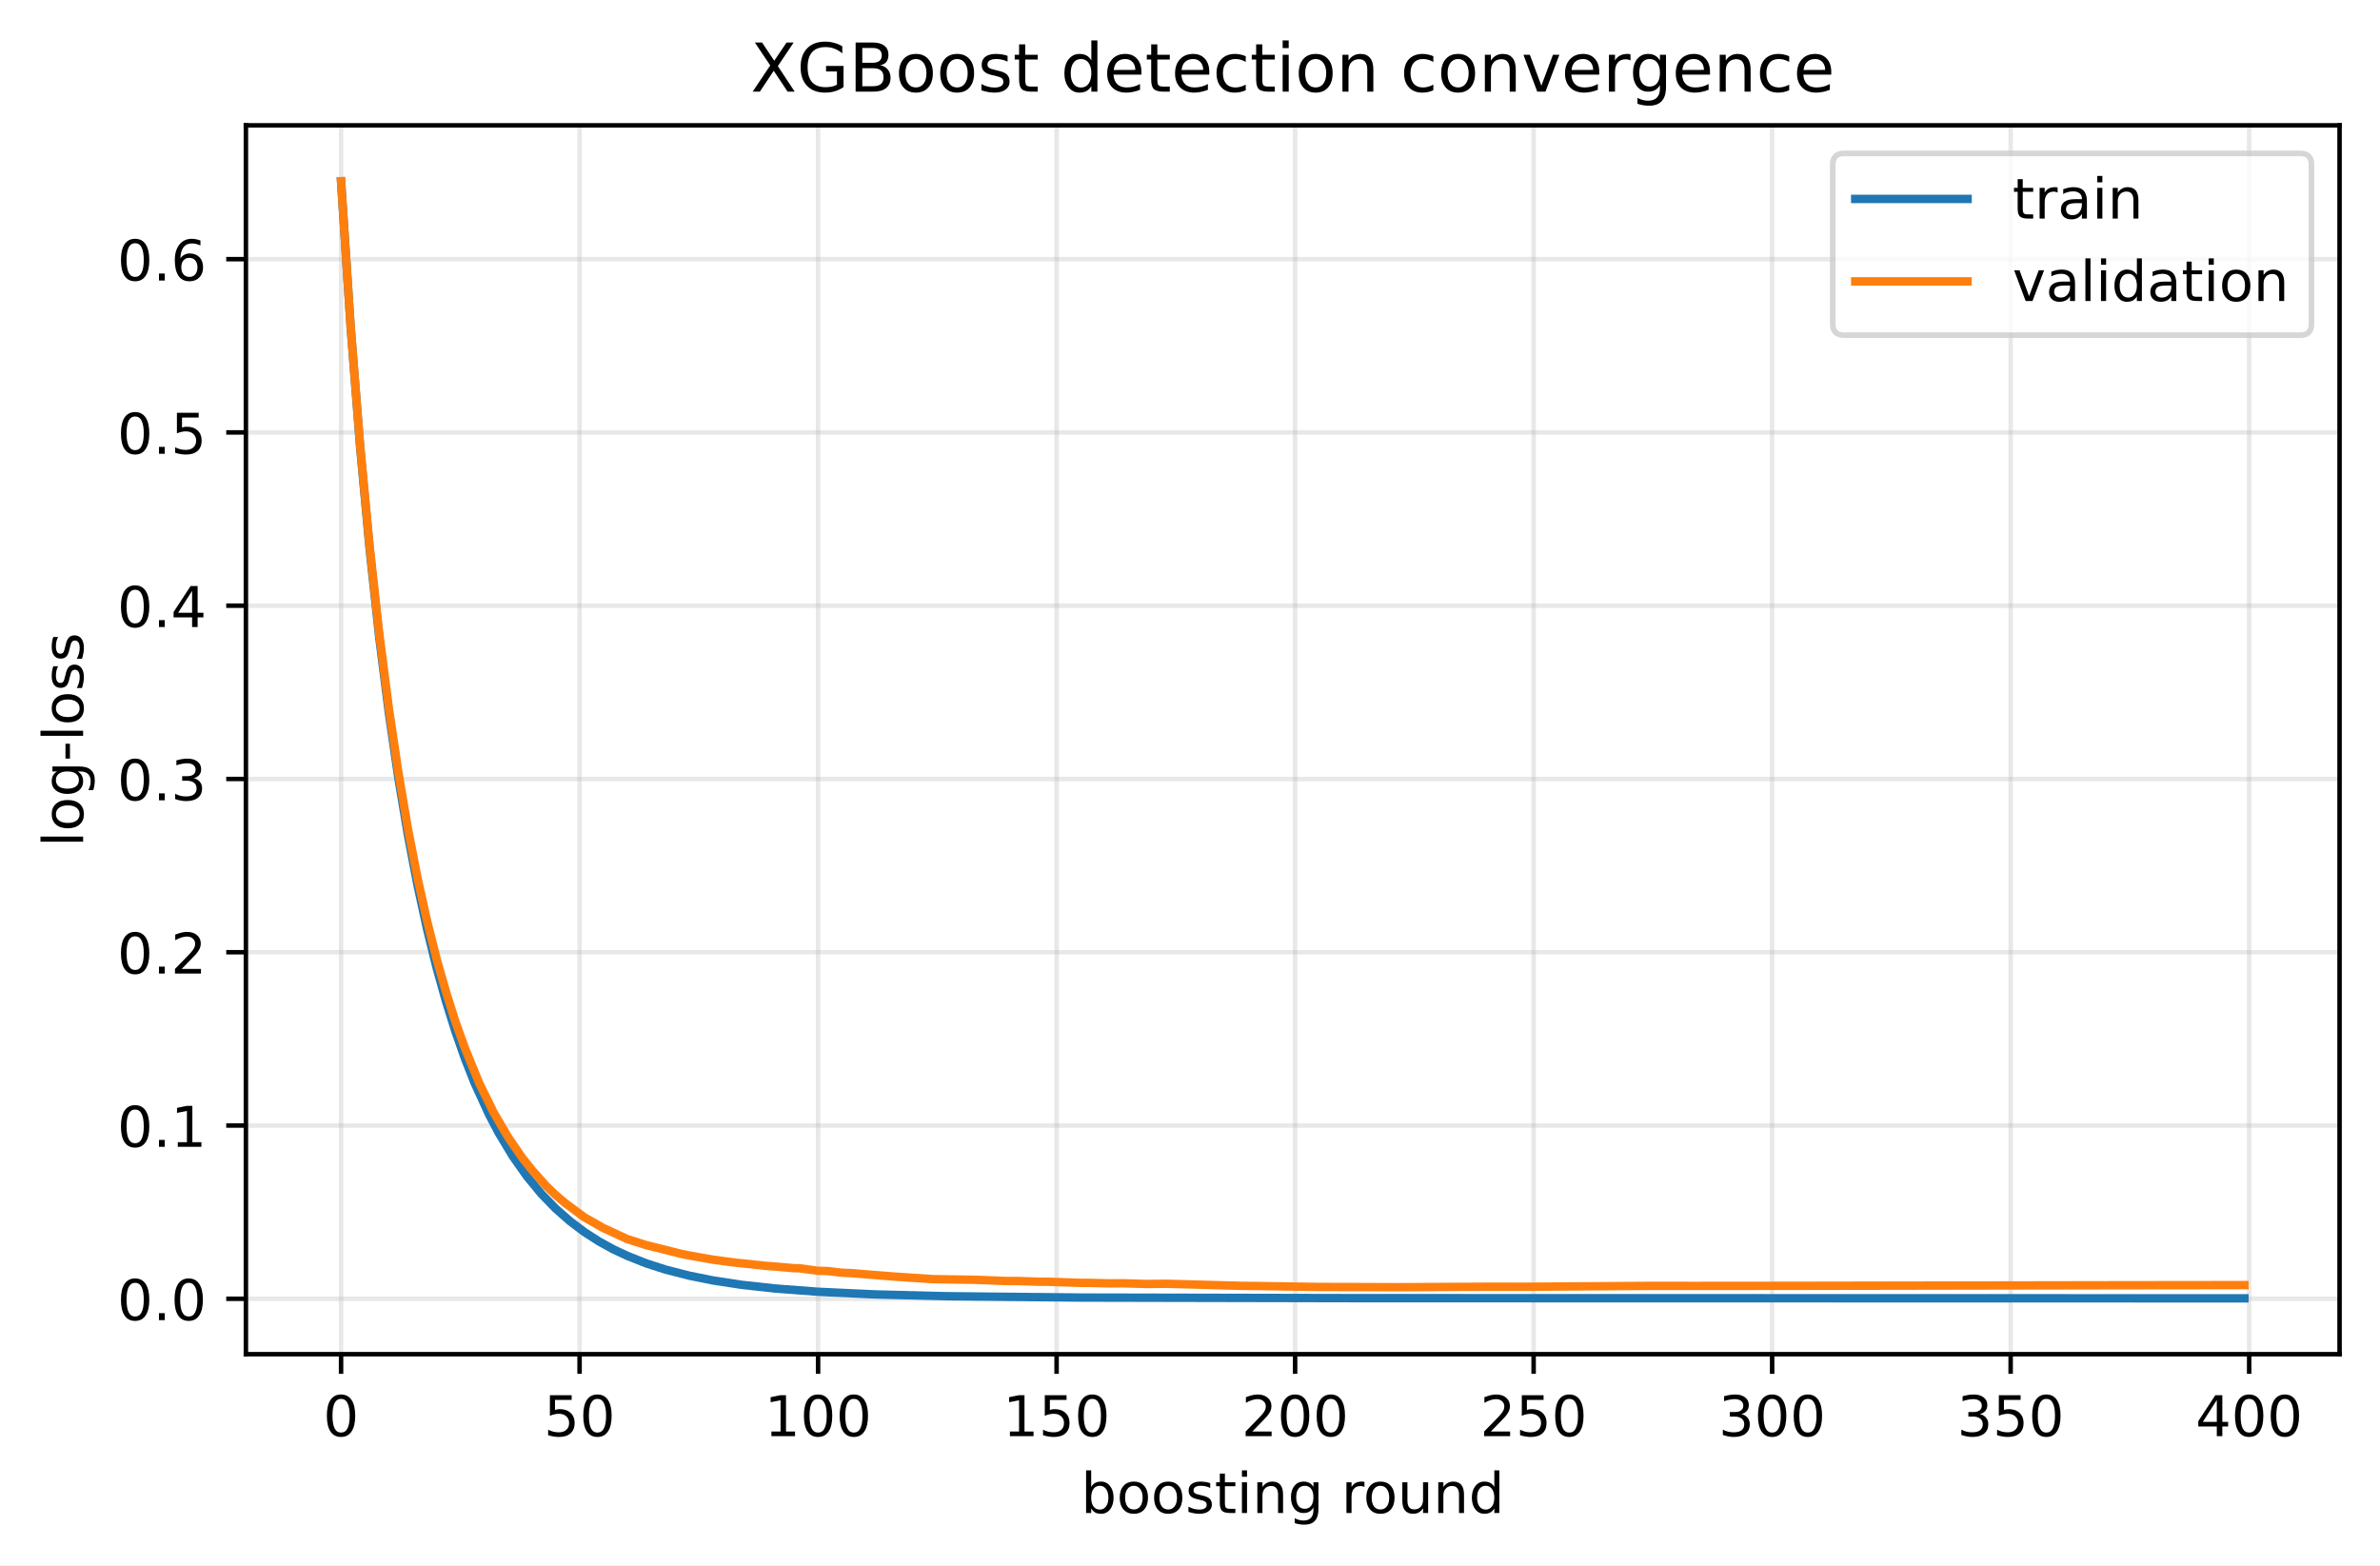
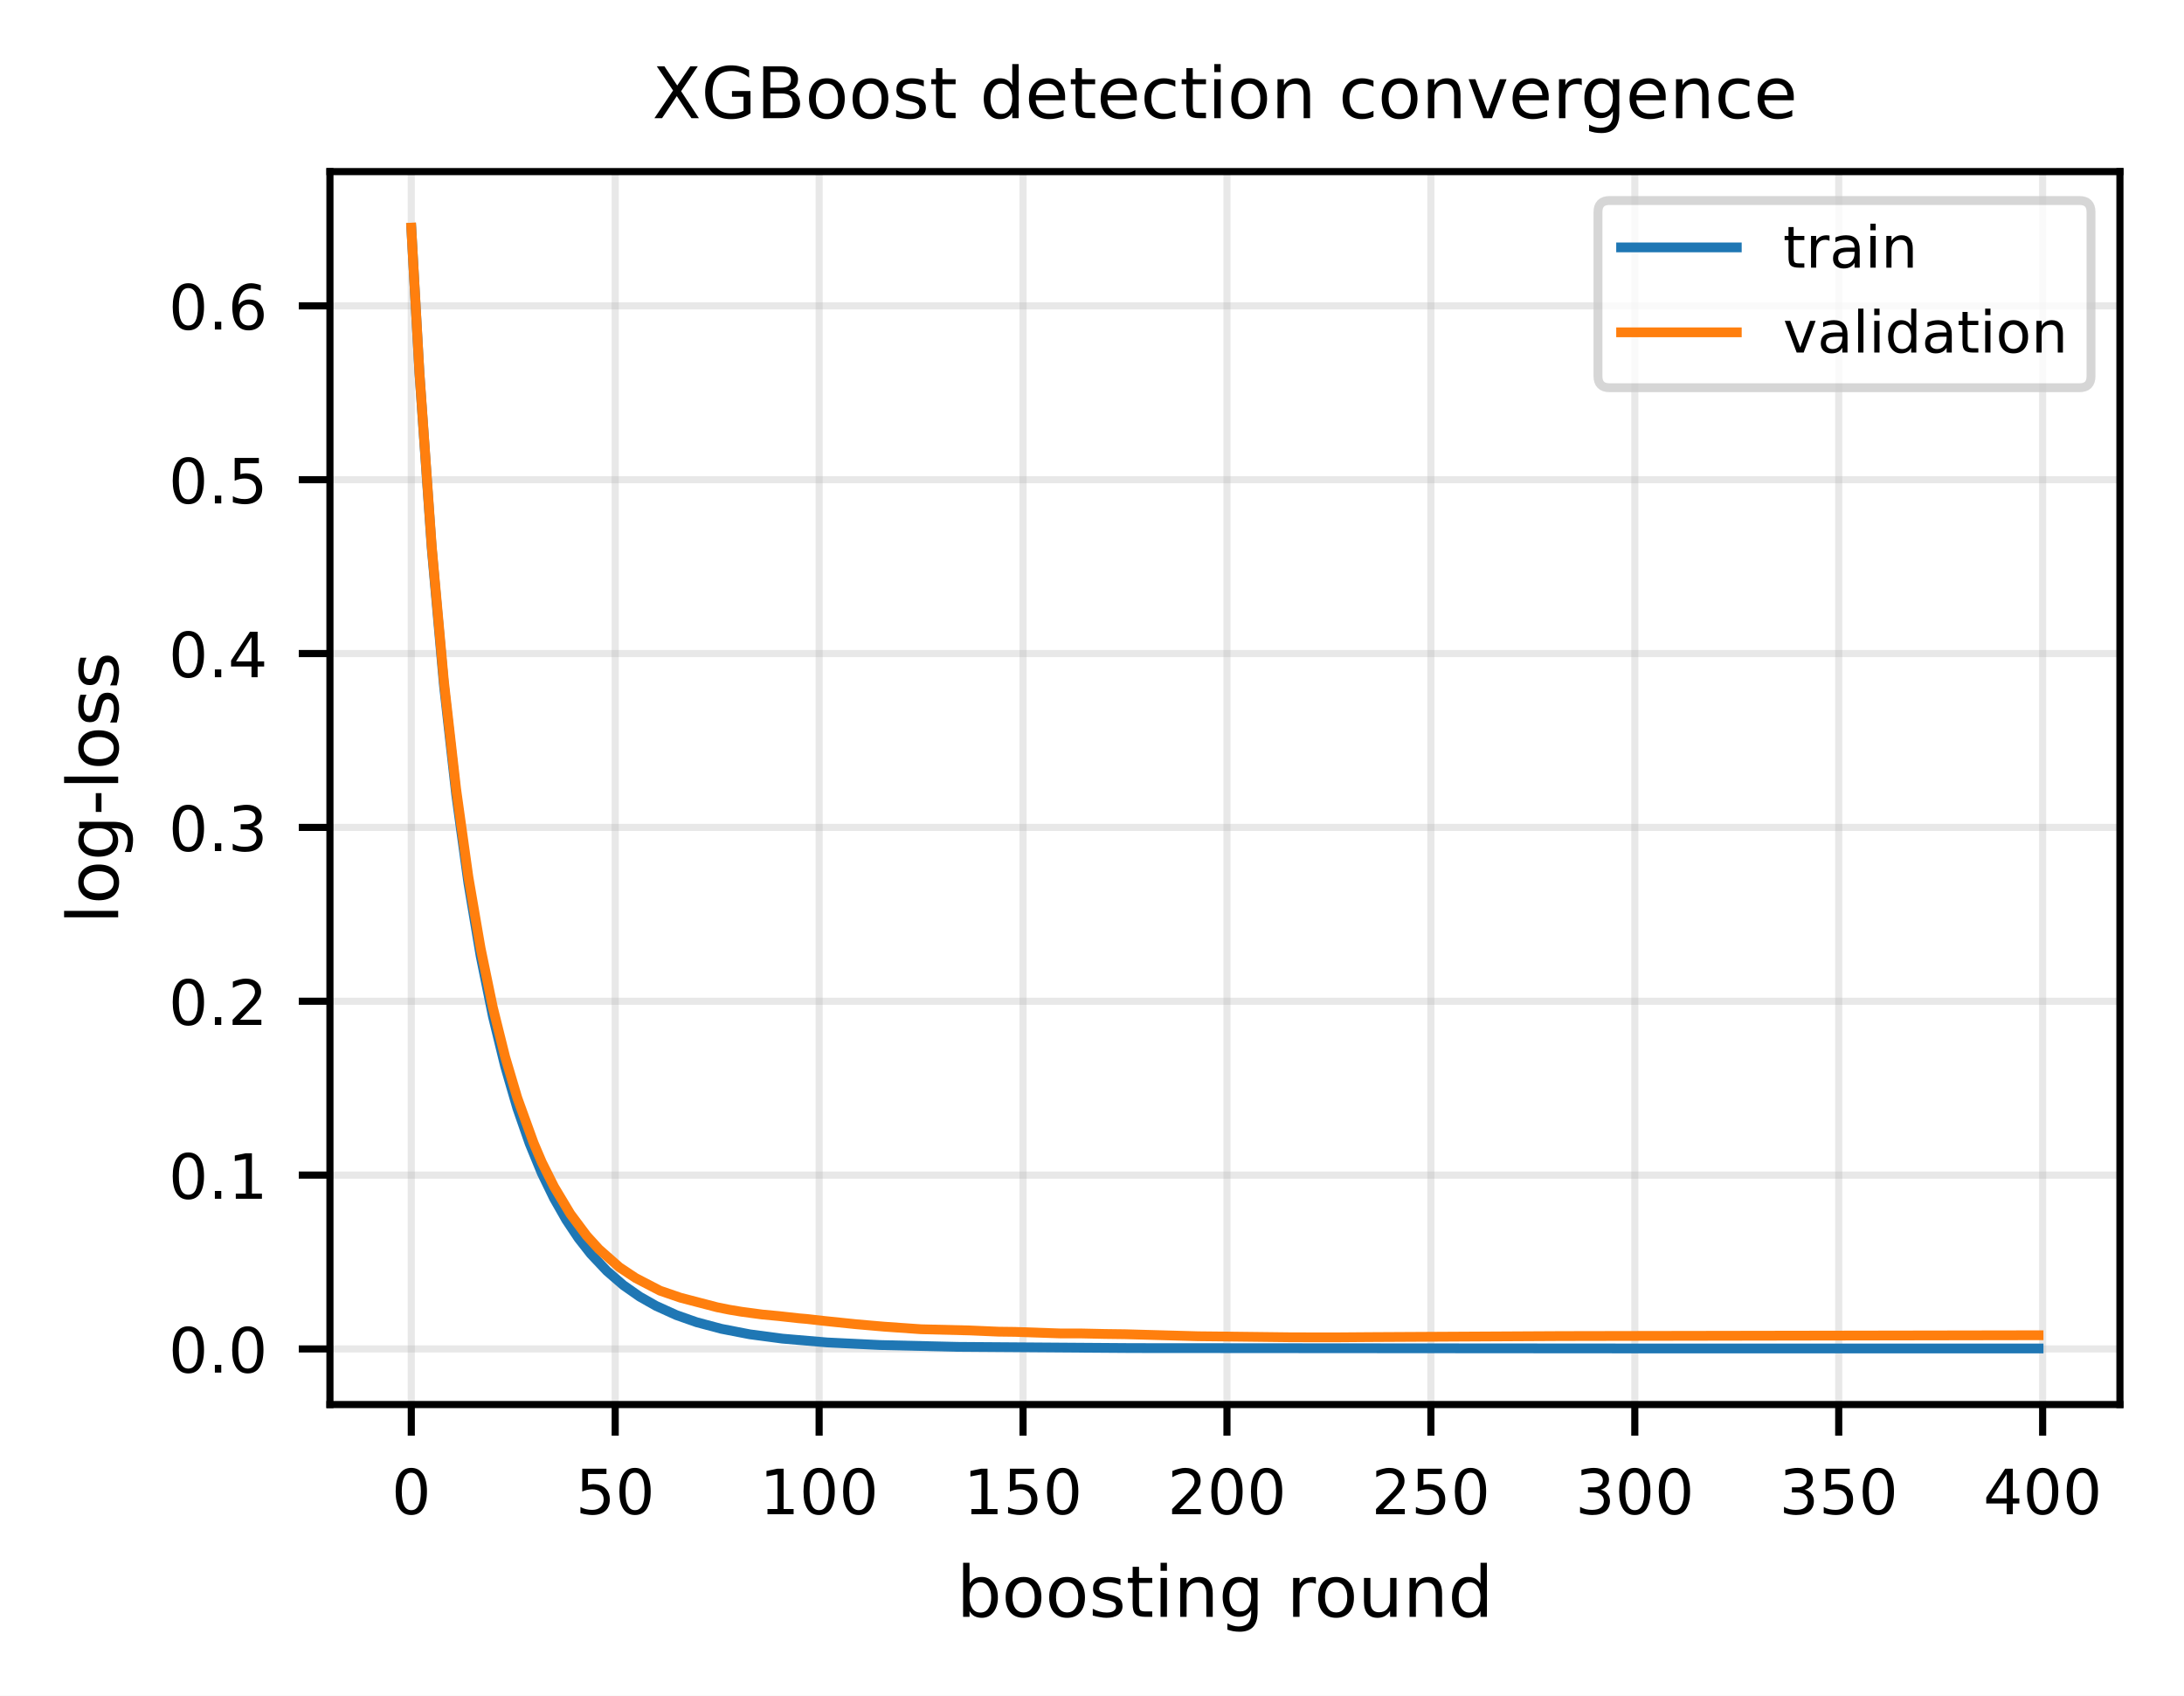
- <svg xmlns="http://www.w3.org/2000/svg" xmlns:xlink="http://www.w3.org/1999/xlink" width="423.756pt" height="278.674pt" viewBox="0 0 423.756 278.674" version="1.1">
+ <svg xmlns="http://www.w3.org/2000/svg" xmlns:xlink="http://www.w3.org/1999/xlink" width="245.42pt" height="190.516pt" viewBox="0 0 245.42 190.516" version="1.1">
  <defs>
    <style type="text/css">*{stroke-linejoin: round; stroke-linecap: butt}</style>
  </defs>
  <g id="figure_1">
    <g id="patch_1">
-       <path d="M 0 278.674  L 423.756 278.674  L 423.756 0  L 0 0  z " style="fill: #ffffff" />
+       <path d="M 0 190.516  L 245.42 190.516  L 245.42 0  L 0 0  z " style="fill: #ffffff" />
    </g>
    <g id="axes_1">
      <g id="patch_2">
-         <path d="M 43.781 241.118  L 416.556 241.118  L 416.556 22.318  L 43.781 22.318  z " style="fill: #ffffff" />
+         <path d="M 37.075 157.799  L 238.22 157.799  L 238.22 19.279  L 37.075 19.279  z " style="fill: #ffffff" />
      </g>
      <g id="matplotlib.axis_1">
        <g id="xtick_1">
          <g id="line2d_1">
-             <path d="M 60.726 241.118  L 60.726 22.318  " clip-path="url(#p3de30b8faa)" style="fill: none; stroke: #b0b0b0; stroke-opacity: 0.3; stroke-width: 0.8; stroke-linecap: square" />
+             <path d="M 46.218 157.799  L 46.218 19.279  " clip-path="url(#paf0c8cb3c7)" style="fill: none; stroke: #b0b0b0; stroke-opacity: 0.3; stroke-width: 0.8; stroke-linecap: square" />
          </g>
          <g id="line2d_2">
            <defs>
-               <path id="m2d35167699" d="M 0 0  L 0 3.5  " style="stroke: #000000; stroke-width: 0.8" />
+               <path id="mf37ddf811a" d="M 0 0  L 0 3.5  " style="stroke: #000000; stroke-width: 0.8" />
            </defs>
            <g>
-               <use xlink:href="#m2d35167699" x="60.726" y="241.118" style="stroke: #000000; stroke-width: 0.8" />
+               <use xlink:href="#mf37ddf811a" x="46.218" y="157.799" style="stroke: #000000; stroke-width: 0.8" />
            </g>
          </g>
          <g id="text_1">
-             <text style="font-size: 10px; font-family: 'DejaVu Sans', 'Bitstream Vera Sans', 'Computer Modern Sans Serif', 'Lucida Grande', 'Verdana', 'Geneva', 'Lucid', 'Arial', 'Helvetica', 'Avant Garde', sans-serif; text-anchor: middle" x="60.726" y="255.717" transform="rotate(-0 60.72557 255.7166)">0</text>
+             <text style="font-size: 7px; font-family: 'DejaVu Sans', 'Bitstream Vera Sans', 'Computer Modern Sans Serif', 'Lucida Grande', 'Verdana', 'Geneva', 'Lucid', 'Arial', 'Helvetica', 'Avant Garde', sans-serif; text-anchor: middle" x="46.218" y="170.118" transform="rotate(-0 46.21764 170.1177)">0</text>
          </g>
        </g>
        <g id="xtick_2">
          <g id="line2d_3">
-             <path d="M 103.193 241.118  L 103.193 22.318  " clip-path="url(#p3de30b8faa)" style="fill: none; stroke: #b0b0b0; stroke-opacity: 0.3; stroke-width: 0.8; stroke-linecap: square" />
+             <path d="M 69.132 157.799  L 69.132 19.279  " clip-path="url(#paf0c8cb3c7)" style="fill: none; stroke: #b0b0b0; stroke-opacity: 0.3; stroke-width: 0.8; stroke-linecap: square" />
          </g>
          <g id="line2d_4">
            <g>
-               <use xlink:href="#m2d35167699" x="103.193" y="241.118" style="stroke: #000000; stroke-width: 0.8" />
+               <use xlink:href="#mf37ddf811a" x="69.132" y="157.799" style="stroke: #000000; stroke-width: 0.8" />
            </g>
          </g>
          <g id="text_2">
-             <text style="font-size: 10px; font-family: 'DejaVu Sans', 'Bitstream Vera Sans', 'Computer Modern Sans Serif', 'Lucida Grande', 'Verdana', 'Geneva', 'Lucid', 'Arial', 'Helvetica', 'Avant Garde', sans-serif; text-anchor: middle" x="103.193" y="255.717" transform="rotate(-0 103.1925 255.7166)">50</text>
+             <text style="font-size: 7px; font-family: 'DejaVu Sans', 'Bitstream Vera Sans', 'Computer Modern Sans Serif', 'Lucida Grande', 'Verdana', 'Geneva', 'Lucid', 'Arial', 'Helvetica', 'Avant Garde', sans-serif; text-anchor: middle" x="69.132" y="170.118" transform="rotate(-0 69.13232 170.1177)">50</text>
          </g>
        </g>
        <g id="xtick_3">
          <g id="line2d_5">
-             <path d="M 145.659 241.118  L 145.659 22.318  " clip-path="url(#p3de30b8faa)" style="fill: none; stroke: #b0b0b0; stroke-opacity: 0.3; stroke-width: 0.8; stroke-linecap: square" />
+             <path d="M 92.047 157.799  L 92.047 19.279  " clip-path="url(#paf0c8cb3c7)" style="fill: none; stroke: #b0b0b0; stroke-opacity: 0.3; stroke-width: 0.8; stroke-linecap: square" />
          </g>
          <g id="line2d_6">
            <g>
-               <use xlink:href="#m2d35167699" x="145.659" y="241.118" style="stroke: #000000; stroke-width: 0.8" />
+               <use xlink:href="#mf37ddf811a" x="92.047" y="157.799" style="stroke: #000000; stroke-width: 0.8" />
            </g>
          </g>
          <g id="text_3">
-             <text style="font-size: 10px; font-family: 'DejaVu Sans', 'Bitstream Vera Sans', 'Computer Modern Sans Serif', 'Lucida Grande', 'Verdana', 'Geneva', 'Lucid', 'Arial', 'Helvetica', 'Avant Garde', sans-serif; text-anchor: middle" x="145.659" y="255.717" transform="rotate(-0 145.6595 255.7166)">100</text>
+             <text style="font-size: 7px; font-family: 'DejaVu Sans', 'Bitstream Vera Sans', 'Computer Modern Sans Serif', 'Lucida Grande', 'Verdana', 'Geneva', 'Lucid', 'Arial', 'Helvetica', 'Avant Garde', sans-serif; text-anchor: middle" x="92.047" y="170.118" transform="rotate(-0 92.04699 170.1177)">100</text>
          </g>
        </g>
        <g id="xtick_4">
          <g id="line2d_7">
-             <path d="M 188.126 241.118  L 188.126 22.318  " clip-path="url(#p3de30b8faa)" style="fill: none; stroke: #b0b0b0; stroke-opacity: 0.3; stroke-width: 0.8; stroke-linecap: square" />
+             <path d="M 114.962 157.799  L 114.962 19.279  " clip-path="url(#paf0c8cb3c7)" style="fill: none; stroke: #b0b0b0; stroke-opacity: 0.3; stroke-width: 0.8; stroke-linecap: square" />
          </g>
          <g id="line2d_8">
            <g>
-               <use xlink:href="#m2d35167699" x="188.126" y="241.118" style="stroke: #000000; stroke-width: 0.8" />
+               <use xlink:href="#mf37ddf811a" x="114.962" y="157.799" style="stroke: #000000; stroke-width: 0.8" />
            </g>
          </g>
          <g id="text_4">
-             <text style="font-size: 10px; font-family: 'DejaVu Sans', 'Bitstream Vera Sans', 'Computer Modern Sans Serif', 'Lucida Grande', 'Verdana', 'Geneva', 'Lucid', 'Arial', 'Helvetica', 'Avant Garde', sans-serif; text-anchor: middle" x="188.126" y="255.717" transform="rotate(-0 188.1265 255.7166)">150</text>
+             <text style="font-size: 7px; font-family: 'DejaVu Sans', 'Bitstream Vera Sans', 'Computer Modern Sans Serif', 'Lucida Grande', 'Verdana', 'Geneva', 'Lucid', 'Arial', 'Helvetica', 'Avant Garde', sans-serif; text-anchor: middle" x="114.962" y="170.118" transform="rotate(-0 114.9617 170.1177)">150</text>
          </g>
        </g>
        <g id="xtick_5">
          <g id="line2d_9">
-             <path d="M 230.593 241.118  L 230.593 22.318  " clip-path="url(#p3de30b8faa)" style="fill: none; stroke: #b0b0b0; stroke-opacity: 0.3; stroke-width: 0.8; stroke-linecap: square" />
+             <path d="M 137.876 157.799  L 137.876 19.279  " clip-path="url(#paf0c8cb3c7)" style="fill: none; stroke: #b0b0b0; stroke-opacity: 0.3; stroke-width: 0.8; stroke-linecap: square" />
          </g>
          <g id="line2d_10">
            <g>
-               <use xlink:href="#m2d35167699" x="230.593" y="241.118" style="stroke: #000000; stroke-width: 0.8" />
+               <use xlink:href="#mf37ddf811a" x="137.876" y="157.799" style="stroke: #000000; stroke-width: 0.8" />
            </g>
          </g>
          <g id="text_5">
-             <text style="font-size: 10px; font-family: 'DejaVu Sans', 'Bitstream Vera Sans', 'Computer Modern Sans Serif', 'Lucida Grande', 'Verdana', 'Geneva', 'Lucid', 'Arial', 'Helvetica', 'Avant Garde', sans-serif; text-anchor: middle" x="230.593" y="255.717" transform="rotate(-0 230.5934 255.7166)">200</text>
+             <text style="font-size: 7px; font-family: 'DejaVu Sans', 'Bitstream Vera Sans', 'Computer Modern Sans Serif', 'Lucida Grande', 'Verdana', 'Geneva', 'Lucid', 'Arial', 'Helvetica', 'Avant Garde', sans-serif; text-anchor: middle" x="137.876" y="170.118" transform="rotate(-0 137.8763 170.1177)">200</text>
          </g>
        </g>
        <g id="xtick_6">
          <g id="line2d_11">
-             <path d="M 273.06 241.118  L 273.06 22.318  " clip-path="url(#p3de30b8faa)" style="fill: none; stroke: #b0b0b0; stroke-opacity: 0.3; stroke-width: 0.8; stroke-linecap: square" />
+             <path d="M 160.791 157.799  L 160.791 19.279  " clip-path="url(#paf0c8cb3c7)" style="fill: none; stroke: #b0b0b0; stroke-opacity: 0.3; stroke-width: 0.8; stroke-linecap: square" />
          </g>
          <g id="line2d_12">
            <g>
-               <use xlink:href="#m2d35167699" x="273.06" y="241.118" style="stroke: #000000; stroke-width: 0.8" />
+               <use xlink:href="#mf37ddf811a" x="160.791" y="157.799" style="stroke: #000000; stroke-width: 0.8" />
            </g>
          </g>
          <g id="text_6">
-             <text style="font-size: 10px; font-family: 'DejaVu Sans', 'Bitstream Vera Sans', 'Computer Modern Sans Serif', 'Lucida Grande', 'Verdana', 'Geneva', 'Lucid', 'Arial', 'Helvetica', 'Avant Garde', sans-serif; text-anchor: middle" x="273.06" y="255.717" transform="rotate(-0 273.0604 255.7166)">250</text>
+             <text style="font-size: 7px; font-family: 'DejaVu Sans', 'Bitstream Vera Sans', 'Computer Modern Sans Serif', 'Lucida Grande', 'Verdana', 'Geneva', 'Lucid', 'Arial', 'Helvetica', 'Avant Garde', sans-serif; text-anchor: middle" x="160.791" y="170.118" transform="rotate(-0 160.791 170.1177)">250</text>
          </g>
        </g>
        <g id="xtick_7">
          <g id="line2d_13">
-             <path d="M 315.527 241.118  L 315.527 22.318  " clip-path="url(#p3de30b8faa)" style="fill: none; stroke: #b0b0b0; stroke-opacity: 0.3; stroke-width: 0.8; stroke-linecap: square" />
+             <path d="M 183.706 157.799  L 183.706 19.279  " clip-path="url(#paf0c8cb3c7)" style="fill: none; stroke: #b0b0b0; stroke-opacity: 0.3; stroke-width: 0.8; stroke-linecap: square" />
          </g>
          <g id="line2d_14">
            <g>
-               <use xlink:href="#m2d35167699" x="315.527" y="241.118" style="stroke: #000000; stroke-width: 0.8" />
+               <use xlink:href="#mf37ddf811a" x="183.706" y="157.799" style="stroke: #000000; stroke-width: 0.8" />
            </g>
          </g>
          <g id="text_7">
-             <text style="font-size: 10px; font-family: 'DejaVu Sans', 'Bitstream Vera Sans', 'Computer Modern Sans Serif', 'Lucida Grande', 'Verdana', 'Geneva', 'Lucid', 'Arial', 'Helvetica', 'Avant Garde', sans-serif; text-anchor: middle" x="315.527" y="255.717" transform="rotate(-0 315.5273 255.7166)">300</text>
+             <text style="font-size: 7px; font-family: 'DejaVu Sans', 'Bitstream Vera Sans', 'Computer Modern Sans Serif', 'Lucida Grande', 'Verdana', 'Geneva', 'Lucid', 'Arial', 'Helvetica', 'Avant Garde', sans-serif; text-anchor: middle" x="183.706" y="170.118" transform="rotate(-0 183.7057 170.1177)">300</text>
          </g>
        </g>
        <g id="xtick_8">
          <g id="line2d_15">
-             <path d="M 357.994 241.118  L 357.994 22.318  " clip-path="url(#p3de30b8faa)" style="fill: none; stroke: #b0b0b0; stroke-opacity: 0.3; stroke-width: 0.8; stroke-linecap: square" />
+             <path d="M 206.62 157.799  L 206.62 19.279  " clip-path="url(#paf0c8cb3c7)" style="fill: none; stroke: #b0b0b0; stroke-opacity: 0.3; stroke-width: 0.8; stroke-linecap: square" />
          </g>
          <g id="line2d_16">
            <g>
-               <use xlink:href="#m2d35167699" x="357.994" y="241.118" style="stroke: #000000; stroke-width: 0.8" />
+               <use xlink:href="#mf37ddf811a" x="206.62" y="157.799" style="stroke: #000000; stroke-width: 0.8" />
            </g>
          </g>
          <g id="text_8">
-             <text style="font-size: 10px; font-family: 'DejaVu Sans', 'Bitstream Vera Sans', 'Computer Modern Sans Serif', 'Lucida Grande', 'Verdana', 'Geneva', 'Lucid', 'Arial', 'Helvetica', 'Avant Garde', sans-serif; text-anchor: middle" x="357.994" y="255.717" transform="rotate(-0 357.9943 255.7166)">350</text>
+             <text style="font-size: 7px; font-family: 'DejaVu Sans', 'Bitstream Vera Sans', 'Computer Modern Sans Serif', 'Lucida Grande', 'Verdana', 'Geneva', 'Lucid', 'Arial', 'Helvetica', 'Avant Garde', sans-serif; text-anchor: middle" x="206.62" y="170.118" transform="rotate(-0 206.6204 170.1177)">350</text>
          </g>
        </g>
        <g id="xtick_9">
          <g id="line2d_17">
-             <path d="M 400.461 241.118  L 400.461 22.318  " clip-path="url(#p3de30b8faa)" style="fill: none; stroke: #b0b0b0; stroke-opacity: 0.3; stroke-width: 0.8; stroke-linecap: square" />
+             <path d="M 229.535 157.799  L 229.535 19.279  " clip-path="url(#paf0c8cb3c7)" style="fill: none; stroke: #b0b0b0; stroke-opacity: 0.3; stroke-width: 0.8; stroke-linecap: square" />
          </g>
          <g id="line2d_18">
            <g>
-               <use xlink:href="#m2d35167699" x="400.461" y="241.118" style="stroke: #000000; stroke-width: 0.8" />
+               <use xlink:href="#mf37ddf811a" x="229.535" y="157.799" style="stroke: #000000; stroke-width: 0.8" />
            </g>
          </g>
          <g id="text_9">
-             <text style="font-size: 10px; font-family: 'DejaVu Sans', 'Bitstream Vera Sans', 'Computer Modern Sans Serif', 'Lucida Grande', 'Verdana', 'Geneva', 'Lucid', 'Arial', 'Helvetica', 'Avant Garde', sans-serif; text-anchor: middle" x="400.461" y="255.717" transform="rotate(-0 400.4613 255.7166)">400</text>
+             <text style="font-size: 7px; font-family: 'DejaVu Sans', 'Bitstream Vera Sans', 'Computer Modern Sans Serif', 'Lucida Grande', 'Verdana', 'Geneva', 'Lucid', 'Arial', 'Helvetica', 'Avant Garde', sans-serif; text-anchor: middle" x="229.535" y="170.118" transform="rotate(-0 229.535 170.1177)">400</text>
          </g>
        </g>
        <g id="text_10">
-           <text style="font-size: 10px; font-family: 'DejaVu Sans', 'Bitstream Vera Sans', 'Computer Modern Sans Serif', 'Lucida Grande', 'Verdana', 'Geneva', 'Lucid', 'Arial', 'Helvetica', 'Avant Garde', sans-serif; text-anchor: middle" x="230.169" y="269.395" transform="rotate(-0 230.1687 269.3947)">boosting round</text>
+           <text style="font-size: 8px; font-family: 'DejaVu Sans', 'Bitstream Vera Sans', 'Computer Modern Sans Serif', 'Lucida Grande', 'Verdana', 'Geneva', 'Lucid', 'Arial', 'Helvetica', 'Avant Garde', sans-serif; text-anchor: middle" x="137.647" y="181.652" transform="rotate(-0 137.6472 181.6522)">boosting round</text>
        </g>
      </g>
      <g id="matplotlib.axis_2">
        <g id="ytick_1">
          <g id="line2d_19">
-             <path d="M 43.781 231.251  L 416.556 231.251  " clip-path="url(#p3de30b8faa)" style="fill: none; stroke: #b0b0b0; stroke-opacity: 0.3; stroke-width: 0.8; stroke-linecap: square" />
+             <path d="M 37.075 151.552  L 238.22 151.552  " clip-path="url(#paf0c8cb3c7)" style="fill: none; stroke: #b0b0b0; stroke-opacity: 0.3; stroke-width: 0.8; stroke-linecap: square" />
          </g>
          <g id="line2d_20">
            <defs>
-               <path id="mdf5332acb4" d="M 0 0  L -3.5 0  " style="stroke: #000000; stroke-width: 0.8" />
+               <path id="m786e4b1926" d="M 0 0  L -3.5 0  " style="stroke: #000000; stroke-width: 0.8" />
            </defs>
            <g>
-               <use xlink:href="#mdf5332acb4" x="43.781" y="231.251" style="stroke: #000000; stroke-width: 0.8" />
+               <use xlink:href="#m786e4b1926" x="37.075" y="151.552" style="stroke: #000000; stroke-width: 0.8" />
            </g>
          </g>
          <g id="text_11">
-             <text style="font-size: 10px; font-family: 'DejaVu Sans', 'Bitstream Vera Sans', 'Computer Modern Sans Serif', 'Lucida Grande', 'Verdana', 'Geneva', 'Lucid', 'Arial', 'Helvetica', 'Avant Garde', sans-serif; text-anchor: end" x="36.781" y="235.05" transform="rotate(-0 36.78125 235.05)">0.0</text>
+             <text style="font-size: 7px; font-family: 'DejaVu Sans', 'Bitstream Vera Sans', 'Computer Modern Sans Serif', 'Lucida Grande', 'Verdana', 'Geneva', 'Lucid', 'Arial', 'Helvetica', 'Avant Garde', sans-serif; text-anchor: end" x="30.075" y="154.211" transform="rotate(-0 30.07469 154.2113)">0.0</text>
          </g>
        </g>
        <g id="ytick_2">
          <g id="line2d_21">
-             <path d="M 43.781 200.4  L 416.556 200.4  " clip-path="url(#p3de30b8faa)" style="fill: none; stroke: #b0b0b0; stroke-opacity: 0.3; stroke-width: 0.8; stroke-linecap: square" />
+             <path d="M 37.075 132.02  L 238.22 132.02  " clip-path="url(#paf0c8cb3c7)" style="fill: none; stroke: #b0b0b0; stroke-opacity: 0.3; stroke-width: 0.8; stroke-linecap: square" />
          </g>
          <g id="line2d_22">
            <g>
-               <use xlink:href="#mdf5332acb4" x="43.781" y="200.4" style="stroke: #000000; stroke-width: 0.8" />
+               <use xlink:href="#m786e4b1926" x="37.075" y="132.02" style="stroke: #000000; stroke-width: 0.8" />
            </g>
          </g>
          <g id="text_12">
-             <text style="font-size: 10px; font-family: 'DejaVu Sans', 'Bitstream Vera Sans', 'Computer Modern Sans Serif', 'Lucida Grande', 'Verdana', 'Geneva', 'Lucid', 'Arial', 'Helvetica', 'Avant Garde', sans-serif; text-anchor: end" x="36.781" y="204.199" transform="rotate(-0 36.78125 204.199)">0.1</text>
+             <text style="font-size: 7px; font-family: 'DejaVu Sans', 'Bitstream Vera Sans', 'Computer Modern Sans Serif', 'Lucida Grande', 'Verdana', 'Geneva', 'Lucid', 'Arial', 'Helvetica', 'Avant Garde', sans-serif; text-anchor: end" x="30.075" y="134.68" transform="rotate(-0 30.07469 134.6798)">0.1</text>
          </g>
        </g>
        <g id="ytick_3">
          <g id="line2d_23">
-             <path d="M 43.781 169.549  L 416.556 169.549  " clip-path="url(#p3de30b8faa)" style="fill: none; stroke: #b0b0b0; stroke-opacity: 0.3; stroke-width: 0.8; stroke-linecap: square" />
+             <path d="M 37.075 112.489  L 238.22 112.489  " clip-path="url(#paf0c8cb3c7)" style="fill: none; stroke: #b0b0b0; stroke-opacity: 0.3; stroke-width: 0.8; stroke-linecap: square" />
          </g>
          <g id="line2d_24">
            <g>
-               <use xlink:href="#mdf5332acb4" x="43.781" y="169.549" style="stroke: #000000; stroke-width: 0.8" />
+               <use xlink:href="#m786e4b1926" x="37.075" y="112.489" style="stroke: #000000; stroke-width: 0.8" />
            </g>
          </g>
          <g id="text_13">
-             <text style="font-size: 10px; font-family: 'DejaVu Sans', 'Bitstream Vera Sans', 'Computer Modern Sans Serif', 'Lucida Grande', 'Verdana', 'Geneva', 'Lucid', 'Arial', 'Helvetica', 'Avant Garde', sans-serif; text-anchor: end" x="36.781" y="173.348" transform="rotate(-0 36.78125 173.348)">0.2</text>
+             <text style="font-size: 7px; font-family: 'DejaVu Sans', 'Bitstream Vera Sans', 'Computer Modern Sans Serif', 'Lucida Grande', 'Verdana', 'Geneva', 'Lucid', 'Arial', 'Helvetica', 'Avant Garde', sans-serif; text-anchor: end" x="30.075" y="115.148" transform="rotate(-0 30.07469 115.1484)">0.2</text>
          </g>
        </g>
        <g id="ytick_4">
          <g id="line2d_25">
-             <path d="M 43.781 138.698  L 416.556 138.698  " clip-path="url(#p3de30b8faa)" style="fill: none; stroke: #b0b0b0; stroke-opacity: 0.3; stroke-width: 0.8; stroke-linecap: square" />
+             <path d="M 37.075 92.957  L 238.22 92.957  " clip-path="url(#paf0c8cb3c7)" style="fill: none; stroke: #b0b0b0; stroke-opacity: 0.3; stroke-width: 0.8; stroke-linecap: square" />
          </g>
          <g id="line2d_26">
            <g>
-               <use xlink:href="#mdf5332acb4" x="43.781" y="138.698" style="stroke: #000000; stroke-width: 0.8" />
+               <use xlink:href="#m786e4b1926" x="37.075" y="92.957" style="stroke: #000000; stroke-width: 0.8" />
            </g>
          </g>
          <g id="text_14">
-             <text style="font-size: 10px; font-family: 'DejaVu Sans', 'Bitstream Vera Sans', 'Computer Modern Sans Serif', 'Lucida Grande', 'Verdana', 'Geneva', 'Lucid', 'Arial', 'Helvetica', 'Avant Garde', sans-serif; text-anchor: end" x="36.781" y="142.497" transform="rotate(-0 36.78125 142.497)">0.3</text>
+             <text style="font-size: 7px; font-family: 'DejaVu Sans', 'Bitstream Vera Sans', 'Computer Modern Sans Serif', 'Lucida Grande', 'Verdana', 'Geneva', 'Lucid', 'Arial', 'Helvetica', 'Avant Garde', sans-serif; text-anchor: end" x="30.075" y="95.617" transform="rotate(-0 30.07469 95.61694)">0.3</text>
          </g>
        </g>
        <g id="ytick_5">
          <g id="line2d_27">
-             <path d="M 43.781 107.847  L 416.556 107.847  " clip-path="url(#p3de30b8faa)" style="fill: none; stroke: #b0b0b0; stroke-opacity: 0.3; stroke-width: 0.8; stroke-linecap: square" />
+             <path d="M 37.075 73.426  L 238.22 73.426  " clip-path="url(#paf0c8cb3c7)" style="fill: none; stroke: #b0b0b0; stroke-opacity: 0.3; stroke-width: 0.8; stroke-linecap: square" />
          </g>
          <g id="line2d_28">
            <g>
-               <use xlink:href="#mdf5332acb4" x="43.781" y="107.847" style="stroke: #000000; stroke-width: 0.8" />
+               <use xlink:href="#m786e4b1926" x="37.075" y="73.426" style="stroke: #000000; stroke-width: 0.8" />
            </g>
          </g>
          <g id="text_15">
-             <text style="font-size: 10px; font-family: 'DejaVu Sans', 'Bitstream Vera Sans', 'Computer Modern Sans Serif', 'Lucida Grande', 'Verdana', 'Geneva', 'Lucid', 'Arial', 'Helvetica', 'Avant Garde', sans-serif; text-anchor: end" x="36.781" y="111.646" transform="rotate(-0 36.78125 111.646)">0.4</text>
+             <text style="font-size: 7px; font-family: 'DejaVu Sans', 'Bitstream Vera Sans', 'Computer Modern Sans Serif', 'Lucida Grande', 'Verdana', 'Geneva', 'Lucid', 'Arial', 'Helvetica', 'Avant Garde', sans-serif; text-anchor: end" x="30.075" y="76.085" transform="rotate(-0 30.07469 76.08549)">0.4</text>
          </g>
        </g>
        <g id="ytick_6">
          <g id="line2d_29">
-             <path d="M 43.781 76.996  L 416.556 76.996  " clip-path="url(#p3de30b8faa)" style="fill: none; stroke: #b0b0b0; stroke-opacity: 0.3; stroke-width: 0.8; stroke-linecap: square" />
+             <path d="M 37.075 53.895  L 238.22 53.895  " clip-path="url(#paf0c8cb3c7)" style="fill: none; stroke: #b0b0b0; stroke-opacity: 0.3; stroke-width: 0.8; stroke-linecap: square" />
          </g>
          <g id="line2d_30">
            <g>
-               <use xlink:href="#mdf5332acb4" x="43.781" y="76.996" style="stroke: #000000; stroke-width: 0.8" />
+               <use xlink:href="#m786e4b1926" x="37.075" y="53.895" style="stroke: #000000; stroke-width: 0.8" />
            </g>
          </g>
          <g id="text_16">
-             <text style="font-size: 10px; font-family: 'DejaVu Sans', 'Bitstream Vera Sans', 'Computer Modern Sans Serif', 'Lucida Grande', 'Verdana', 'Geneva', 'Lucid', 'Arial', 'Helvetica', 'Avant Garde', sans-serif; text-anchor: end" x="36.781" y="80.795" transform="rotate(-0 36.78125 80.79498)">0.5</text>
+             <text style="font-size: 7px; font-family: 'DejaVu Sans', 'Bitstream Vera Sans', 'Computer Modern Sans Serif', 'Lucida Grande', 'Verdana', 'Geneva', 'Lucid', 'Arial', 'Helvetica', 'Avant Garde', sans-serif; text-anchor: end" x="30.075" y="56.554" transform="rotate(-0 30.07469 56.55404)">0.5</text>
          </g>
        </g>
        <g id="ytick_7">
          <g id="line2d_31">
-             <path d="M 43.781 46.145  L 416.556 46.145  " clip-path="url(#p3de30b8faa)" style="fill: none; stroke: #b0b0b0; stroke-opacity: 0.3; stroke-width: 0.8; stroke-linecap: square" />
+             <path d="M 37.075 34.363  L 238.22 34.363  " clip-path="url(#paf0c8cb3c7)" style="fill: none; stroke: #b0b0b0; stroke-opacity: 0.3; stroke-width: 0.8; stroke-linecap: square" />
          </g>
          <g id="line2d_32">
            <g>
-               <use xlink:href="#mdf5332acb4" x="43.781" y="46.145" style="stroke: #000000; stroke-width: 0.8" />
+               <use xlink:href="#m786e4b1926" x="37.075" y="34.363" style="stroke: #000000; stroke-width: 0.8" />
            </g>
          </g>
          <g id="text_17">
-             <text style="font-size: 10px; font-family: 'DejaVu Sans', 'Bitstream Vera Sans', 'Computer Modern Sans Serif', 'Lucida Grande', 'Verdana', 'Geneva', 'Lucid', 'Arial', 'Helvetica', 'Avant Garde', sans-serif; text-anchor: end" x="36.781" y="49.944" transform="rotate(-0 36.78125 49.94398)">0.6</text>
+             <text style="font-size: 7px; font-family: 'DejaVu Sans', 'Bitstream Vera Sans', 'Computer Modern Sans Serif', 'Lucida Grande', 'Verdana', 'Geneva', 'Lucid', 'Arial', 'Helvetica', 'Avant Garde', sans-serif; text-anchor: end" x="30.075" y="37.023" transform="rotate(-0 30.07469 37.0226)">0.6</text>
          </g>
        </g>
        <g id="text_18">
-           <text style="font-size: 10px; font-family: 'DejaVu Sans', 'Bitstream Vera Sans', 'Computer Modern Sans Serif', 'Lucida Grande', 'Verdana', 'Geneva', 'Lucid', 'Arial', 'Helvetica', 'Avant Garde', sans-serif; text-anchor: middle" x="14.798" y="131.718" transform="rotate(-90 14.79844 131.7181)">log-loss</text>
+           <text style="font-size: 8px; font-family: 'DejaVu Sans', 'Bitstream Vera Sans', 'Computer Modern Sans Serif', 'Lucida Grande', 'Verdana', 'Geneva', 'Lucid', 'Arial', 'Helvetica', 'Avant Garde', sans-serif; text-anchor: middle" x="13.279" y="88.539" transform="rotate(-90 13.27875 88.53875)">log-loss</text>
        </g>
      </g>
      <g id="line2d_33">
-         <path d="M 60.726 32.308  L 62.424 58.146  L 64.123 79.665  L 65.822 97.852  L 67.52 113.455  L 69.219 126.809  L 70.918 138.448  L 72.616 148.603  L 74.315 157.49  L 76.014 165.31  L 77.712 172.212  L 79.411 178.296  L 81.11 183.714  L 82.808 188.544  L 84.507 192.844  L 87.055 198.397  L 88.754 201.646  L 91.302 205.876  L 93.85 209.49  L 96.398 212.578  L 98.946 215.198  L 101.494 217.444  L 104.042 219.364  L 106.59 221.006  L 109.138 222.413  L 111.686 223.605  L 115.083 224.953  L 118.481 226.051  L 122.727 227.138  L 126.974 227.993  L 132.07 228.77  L 138.015 229.423  L 145.659 230.003  L 155.852 230.476  L 168.592 230.797  L 192.373 231.036  L 242.484 231.14  L 399.612 231.173  L 399.612 231.173  " clip-path="url(#p3de30b8faa)" style="fill: none; stroke: #1f77b4; stroke-width: 1.5; stroke-linecap: square" />
+         <path d="M 46.218 25.604  L 47.134 41.961  L 48.509 61.552  L 49.884 76.977  L 51.259 89.241  L 52.634 99.229  L 54.009 107.407  L 55.384 114.175  L 56.758 119.793  L 58.133 124.514  L 59.508 128.459  L 60.883 131.808  L 62.258 134.636  L 63.633 137.051  L 65.008 139.113  L 66.383 140.866  L 68.216 142.811  L 70.049 144.391  L 71.882 145.674  L 73.715 146.712  L 76.007 147.752  L 78.298 148.556  L 81.048 149.288  L 84.256 149.909  L 87.922 150.395  L 92.964 150.823  L 98.921 151.113  L 107.629 151.319  L 127.336 151.456  L 185.081 151.499  L 229.077 151.502  L 229.077 151.502  " clip-path="url(#paf0c8cb3c7)" style="fill: none; stroke: #1f77b4; stroke-width: 1.1; stroke-linecap: square" />
      </g>
      <g id="line2d_34">
-         <path d="M 60.726 32.264  L 62.424 57.944  L 64.123 79.316  L 65.822 97.363  L 67.52 112.76  L 69.219 125.98  L 70.918 137.443  L 72.616 147.485  L 74.315 156.203  L 76.014 163.859  L 77.712 170.653  L 79.411 176.601  L 81.11 181.986  L 82.808 186.7  L 85.356 192.915  L 87.904 198.109  L 90.452 202.456  L 93 206.168  L 94.699 208.296  L 97.247 211.16  L 98.946 212.784  L 100.645 214.227  L 104.042 216.74  L 107.439 218.665  L 111.686 220.621  L 115.083 221.705  L 118.481 222.548  L 121.029 223.192  L 122.727 223.547  L 126.974 224.292  L 128.673 224.525  L 131.221 224.85  L 132.919 225.019  L 136.317 225.385  L 138.015 225.51  L 141.413 225.81  L 142.262 225.814  L 145.659 226.27  L 147.358 226.316  L 149.906 226.614  L 151.605 226.692  L 159.249 227.3  L 166.044 227.754  L 173.688 227.871  L 178.784 228.079  L 181.332 228.092  L 184.729 228.208  L 186.428 228.221  L 192.373 228.414  L 194.072 228.424  L 197.469 228.509  L 200.017 228.498  L 204.264 228.617  L 207.661 228.578  L 221.251 228.954  L 223.799 228.977  L 234.84 229.149  L 241.635 229.166  L 249.279 229.192  L 265.416 229.104  L 271.362 229.112  L 293.445 228.958  L 301.938 228.963  L 317.226 228.95  L 378.378 228.844  L 399.612 228.82  L 399.612 228.82  " clip-path="url(#p3de30b8faa)" style="fill: none; stroke: #ff7f0e; stroke-width: 1.5; stroke-linecap: square" />
+         <path d="M 46.218 25.575  L 47.134 41.833  L 48.509 61.304  L 49.884 76.536  L 51.259 88.662  L 52.634 98.52  L 54.009 106.538  L 55.384 113.188  L 56.758 118.713  L 58.133 123.347  L 59.966 128.418  L 60.883 130.57  L 62.258 133.322  L 64.091 136.379  L 65.924 138.833  L 67.299 140.344  L 69.591 142.365  L 71.424 143.584  L 74.174 145.01  L 76.465 145.796  L 80.59 146.872  L 81.965 147.147  L 83.339 147.375  L 85.631 147.682  L 87.464 147.854  L 89.756 148.107  L 90.672 148.185  L 92.505 148.394  L 96.172 148.773  L 99.38 149.051  L 103.504 149.339  L 109.004 149.474  L 112.212 149.612  L 114.045 149.634  L 119.086 149.808  L 121.378 149.809  L 124.128 149.869  L 126.419 149.898  L 134.668 150.126  L 137.418 150.154  L 145.209 150.245  L 150.25 150.249  L 153.917 150.222  L 175.456 150.105  L 182.331 150.092  L 229.077 150.013  L 229.077 150.013  " clip-path="url(#paf0c8cb3c7)" style="fill: none; stroke: #ff7f0e; stroke-width: 1.1; stroke-linecap: square" />
      </g>
      <g id="patch_3">
-         <path d="M 43.781 241.118  L 43.781 22.318  " style="fill: none; stroke: #000000; stroke-width: 0.8; stroke-linejoin: miter; stroke-linecap: square" />
+         <path d="M 37.075 157.799  L 37.075 19.279  " style="fill: none; stroke: #000000; stroke-width: 0.8; stroke-linejoin: miter; stroke-linecap: square" />
      </g>
      <g id="patch_4">
-         <path d="M 416.556 241.118  L 416.556 22.318  " style="fill: none; stroke: #000000; stroke-width: 0.8; stroke-linejoin: miter; stroke-linecap: square" />
+         <path d="M 238.22 157.799  L 238.22 19.279  " style="fill: none; stroke: #000000; stroke-width: 0.8; stroke-linejoin: miter; stroke-linecap: square" />
      </g>
      <g id="patch_5">
-         <path d="M 43.781 241.118  L 416.556 241.118  " style="fill: none; stroke: #000000; stroke-width: 0.8; stroke-linejoin: miter; stroke-linecap: square" />
+         <path d="M 37.075 157.799  L 238.22 157.799  " style="fill: none; stroke: #000000; stroke-width: 0.8; stroke-linejoin: miter; stroke-linecap: square" />
      </g>
      <g id="patch_6">
-         <path d="M 43.781 22.318  L 416.556 22.318  " style="fill: none; stroke: #000000; stroke-width: 0.8; stroke-linejoin: miter; stroke-linecap: square" />
+         <path d="M 37.075 19.279  L 238.22 19.279  " style="fill: none; stroke: #000000; stroke-width: 0.8; stroke-linejoin: miter; stroke-linecap: square" />
      </g>
      <g id="text_19">
-         <text style="font-size: 12px; font-family: 'DejaVu Sans', 'Bitstream Vera Sans', 'Computer Modern Sans Serif', 'Lucida Grande', 'Verdana', 'Geneva', 'Lucid', 'Arial', 'Helvetica', 'Avant Garde', sans-serif; text-anchor: middle" x="230.169" y="16.318" transform="rotate(-0 230.1687 16.31812)">XGBoost detection convergence</text>
+         <text style="font-size: 8px; font-family: 'DejaVu Sans', 'Bitstream Vera Sans', 'Computer Modern Sans Serif', 'Lucida Grande', 'Verdana', 'Geneva', 'Lucid', 'Arial', 'Helvetica', 'Avant Garde', sans-serif; text-anchor: middle" x="137.647" y="13.279" transform="rotate(-0 137.6472 13.27875)">XGBoost detection convergence</text>
      </g>
      <g id="legend_1">
        <g id="patch_7">
-           <path d="M 328.322 59.674  L 409.556 59.674  Q 411.556 59.674 411.556 57.674  L 411.556 29.318  Q 411.556 27.318 409.556 27.318  L 328.322 27.318  Q 326.322 27.318 326.322 29.318  L 326.322 57.674  Q 326.322 59.674 328.322 59.674  z " style="fill: #ffffff; opacity: 0.8; stroke: #cccccc; stroke-linejoin: miter" />
+           <path d="M 180.867 43.56  L 233.67 43.56  Q 234.97 43.56 234.97 42.26  L 234.97 23.829  Q 234.97 22.529 233.67 22.529  L 180.867 22.529  Q 179.567 22.529 179.567 23.829  L 179.567 42.26  Q 179.567 43.56 180.867 43.56  z " style="fill: #ffffff; opacity: 0.8; stroke: #cccccc; stroke-linejoin: miter" />
        </g>
        <g id="line2d_35">
-           <path d="M 330.322 35.417  L 340.322 35.417  L 350.322 35.417  " style="fill: none; stroke: #1f77b4; stroke-width: 1.5; stroke-linecap: square" />
+           <path d="M 182.167 27.793  L 188.667 27.793  L 195.167 27.793  " style="fill: none; stroke: #1f77b4; stroke-width: 1.1; stroke-linecap: square" />
        </g>
        <g id="text_20">
-           <text style="font-size: 10px; font-family: 'DejaVu Sans', 'Bitstream Vera Sans', 'Computer Modern Sans Serif', 'Lucida Grande', 'Verdana', 'Geneva', 'Lucid', 'Arial', 'Helvetica', 'Avant Garde', sans-serif; text-anchor: start" x="358.322" y="38.917" transform="rotate(-0 358.3219 38.91656)">train</text>
+           <text style="font-size: 6.5px; font-family: 'DejaVu Sans', 'Bitstream Vera Sans', 'Computer Modern Sans Serif', 'Lucida Grande', 'Verdana', 'Geneva', 'Lucid', 'Arial', 'Helvetica', 'Avant Garde', sans-serif; text-anchor: start" x="200.367" y="30.068" transform="rotate(-0 200.3673 30.06773)">train</text>
        </g>
        <g id="line2d_36">
-           <path d="M 330.322 50.095  L 340.322 50.095  L 350.322 50.095  " style="fill: none; stroke: #ff7f0e; stroke-width: 1.5; stroke-linecap: square" />
+           <path d="M 182.167 37.334  L 188.667 37.334  L 195.167 37.334  " style="fill: none; stroke: #ff7f0e; stroke-width: 1.1; stroke-linecap: square" />
        </g>
        <g id="text_21">
-           <text style="font-size: 10px; font-family: 'DejaVu Sans', 'Bitstream Vera Sans', 'Computer Modern Sans Serif', 'Lucida Grande', 'Verdana', 'Geneva', 'Lucid', 'Arial', 'Helvetica', 'Avant Garde', sans-serif; text-anchor: start" x="358.322" y="53.595" transform="rotate(-0 358.3219 53.59469)">validation</text>
+           <text style="font-size: 6.5px; font-family: 'DejaVu Sans', 'Bitstream Vera Sans', 'Computer Modern Sans Serif', 'Lucida Grande', 'Verdana', 'Geneva', 'Lucid', 'Arial', 'Helvetica', 'Avant Garde', sans-serif; text-anchor: start" x="200.367" y="39.609" transform="rotate(-0 200.3673 39.60852)">validation</text>
        </g>
      </g>
    </g>
  </g>
  <defs>
-     <clipPath id="p3de30b8faa">
-       <rect x="43.781" y="22.318" width="372.775" height="218.8" />
+     <clipPath id="paf0c8cb3c7">
+       <rect x="37.075" y="19.279" width="201.145" height="138.52" />
    </clipPath>
  </defs>
</svg>
